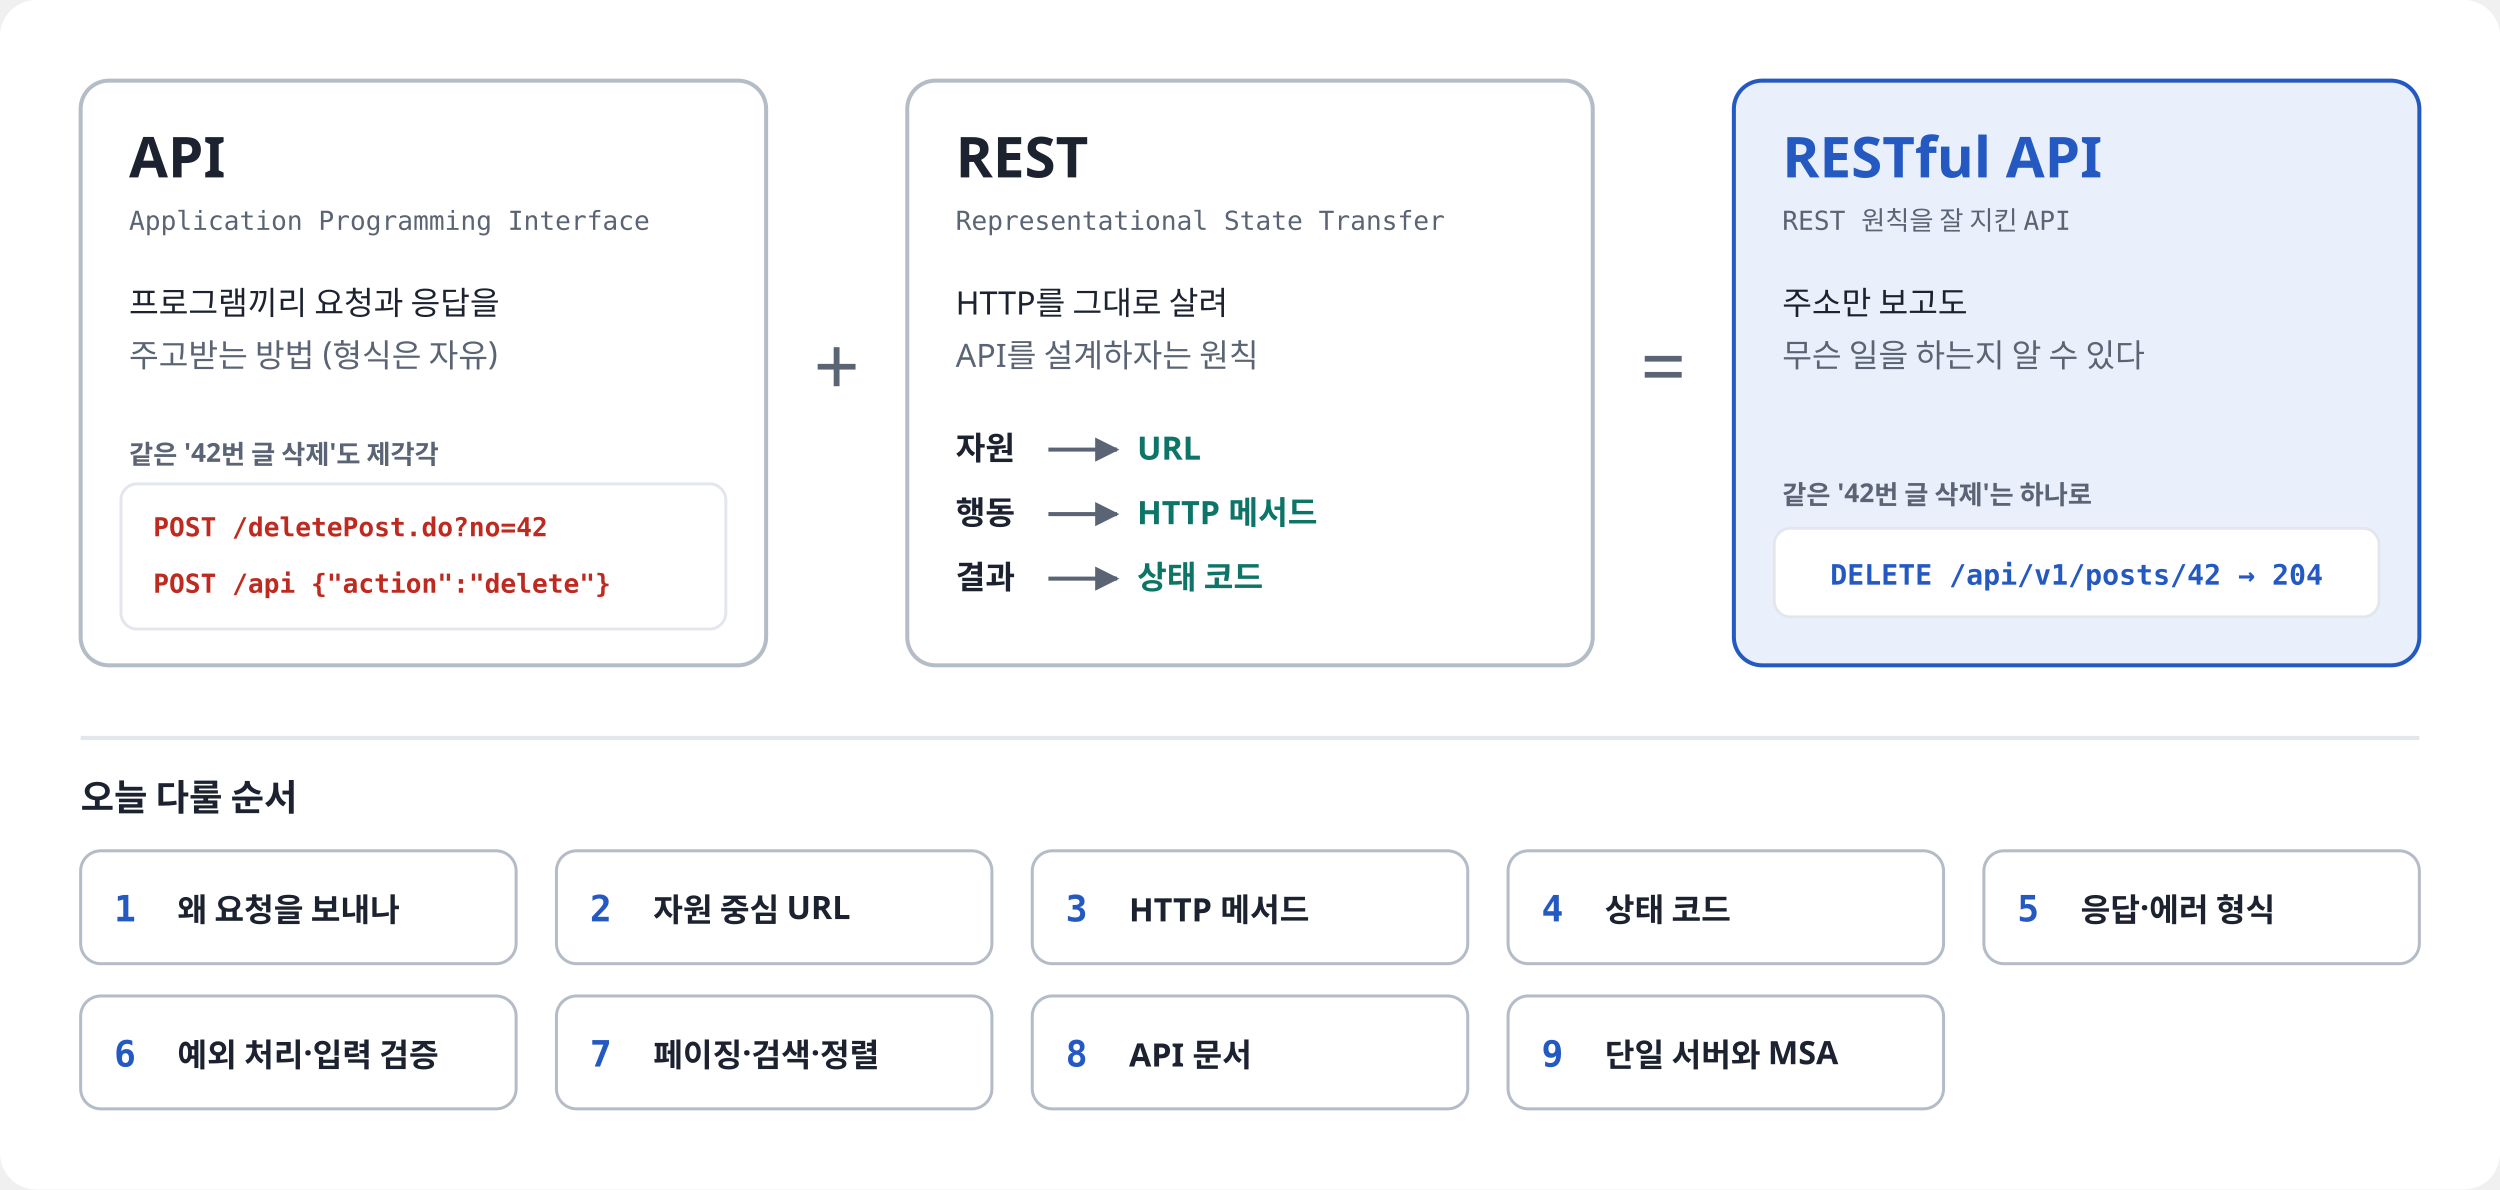
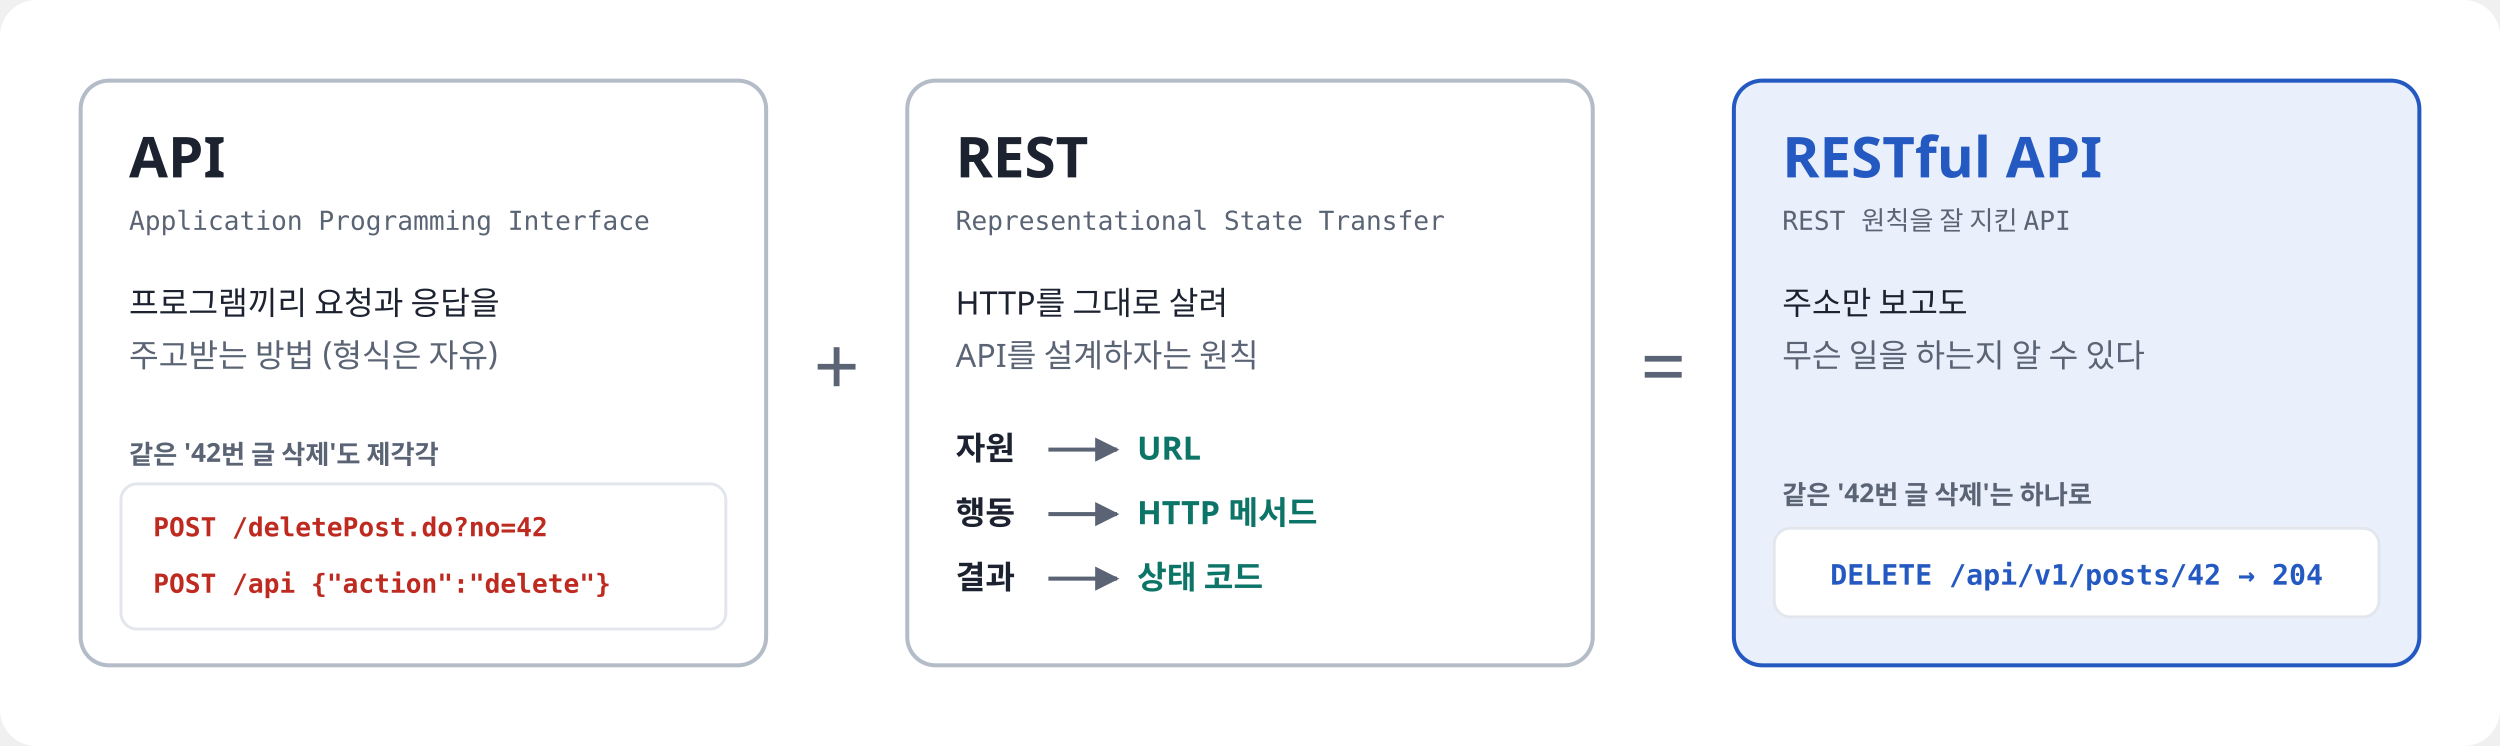
- <svg xmlns="http://www.w3.org/2000/svg" viewBox="0 0 1240 590" width="1240" height="590" role="img" aria-label="API는 프로그램끼리 요청과 응답을 주고받는 방법으로 형식이 자유롭고, REST는 자원·행동·결과를 URL·메서드·상태 코드로 표현하자는 원칙이며, 이를 잘 지킨 API가 RESTful API다.">
+ <svg xmlns="http://www.w3.org/2000/svg" viewBox="0 0 1240 370" width="1240" height="370" role="img" aria-label="API는 프로그램끼리 요청과 응답을 주고받는 방법으로 형식이 자유롭고, REST는 자원·행동·결과를 URL·메서드·상태 코드로 표현하자는 원칙이며, 이를 잘 지킨 API가 RESTful API다.">
  <defs>
    <marker id="ah-ink" viewBox="0 0 10 10" refX="9" refY="5" markerWidth="12" markerHeight="12" markerUnits="userSpaceOnUse" orient="auto-start-reverse">
      <path d="M0,0 L10,5 L0,10 z" fill="#1C2230" />
    </marker>
    <marker id="ah-muted" viewBox="0 0 10 10" refX="9" refY="5" markerWidth="12" markerHeight="12" markerUnits="userSpaceOnUse" orient="auto-start-reverse">
      <path d="M0,0 L10,5 L0,10 z" fill="#5A6474" />
    </marker>
    <marker id="ah-blue" viewBox="0 0 10 10" refX="9" refY="5" markerWidth="12" markerHeight="12" markerUnits="userSpaceOnUse" orient="auto-start-reverse">
      <path d="M0,0 L10,5 L0,10 z" fill="#2459C2" />
    </marker>
    <marker id="ah-teal" viewBox="0 0 10 10" refX="9" refY="5" markerWidth="12" markerHeight="12" markerUnits="userSpaceOnUse" orient="auto-start-reverse">
      <path d="M0,0 L10,5 L0,10 z" fill="#0D7468" />
    </marker>
    <marker id="ah-violet" viewBox="0 0 10 10" refX="9" refY="5" markerWidth="12" markerHeight="12" markerUnits="userSpaceOnUse" orient="auto-start-reverse">
      <path d="M0,0 L10,5 L0,10 z" fill="#5B45B8" />
    </marker>
    <marker id="ah-green" viewBox="0 0 10 10" refX="9" refY="5" markerWidth="12" markerHeight="12" markerUnits="userSpaceOnUse" orient="auto-start-reverse">
      <path d="M0,0 L10,5 L0,10 z" fill="#1B7F3B" />
    </marker>
    <marker id="ah-orange" viewBox="0 0 10 10" refX="9" refY="5" markerWidth="12" markerHeight="12" markerUnits="userSpaceOnUse" orient="auto-start-reverse">
      <path d="M0,0 L10,5 L0,10 z" fill="#B55400" />
    </marker>
    <marker id="ah-red" viewBox="0 0 10 10" refX="9" refY="5" markerWidth="12" markerHeight="12" markerUnits="userSpaceOnUse" orient="auto-start-reverse">
      <path d="M0,0 L10,5 L0,10 z" fill="#BF2A20" />
    </marker>
  </defs>
-   <rect x="0" y="0" width="1240" height="590" rx="18" fill="#FFFFFF" />
+   <rect x="0" y="0" width="1240" height="370" rx="18" fill="#FFFFFF" />
  <rect x="40" y="40" width="340" height="290" rx="14" fill="#FFFFFF" stroke="#B4BCC8" stroke-width="2" />
  <text x="64" y="88" font-family="'Noto Sans KR','Malgun Gothic','Apple SD Gothic Neo',sans-serif" font-size="28" font-weight="700" fill="#1C2230" text-anchor="start" xml:space="preserve">API</text>
  <text x="64" y="114" font-family="'JetBrains Mono','D2Coding',Consolas,'Noto Sans KR',monospace" font-size="13" font-weight="500" fill="#5A6474" text-anchor="start" xml:space="preserve">Application Programming Interface</text>
  <text x="64" y="156" font-family="'Noto Sans KR','Malgun Gothic','Apple SD Gothic Neo',sans-serif" font-size="16" font-weight="500" fill="#1C2230" text-anchor="start" xml:space="preserve">프로그램끼리 요청과 응답을</text>
  <text x="64" y="182" font-family="'Noto Sans KR','Malgun Gothic','Apple SD Gothic Neo',sans-serif" font-size="16" font-weight="400" fill="#5A6474" text-anchor="start" xml:space="preserve">주고받는 방법 (형식은 자유)</text>
  <rect x="450" y="40" width="340" height="290" rx="14" fill="#FFFFFF" stroke="#B4BCC8" stroke-width="2" />
  <text x="474" y="88" font-family="'Noto Sans KR','Malgun Gothic','Apple SD Gothic Neo',sans-serif" font-size="28" font-weight="700" fill="#1C2230" text-anchor="start" xml:space="preserve">REST</text>
  <text x="474" y="114" font-family="'JetBrains Mono','D2Coding',Consolas,'Noto Sans KR',monospace" font-size="13" font-weight="500" fill="#5A6474" text-anchor="start" xml:space="preserve">Representational State Transfer</text>
  <text x="474" y="156" font-family="'Noto Sans KR','Malgun Gothic','Apple SD Gothic Neo',sans-serif" font-size="16" font-weight="500" fill="#1C2230" text-anchor="start" xml:space="preserve">HTTP를 그대로 살려</text>
  <text x="474" y="182" font-family="'Noto Sans KR','Malgun Gothic','Apple SD Gothic Neo',sans-serif" font-size="16" font-weight="400" fill="#5A6474" text-anchor="start" xml:space="preserve">API를 설계하자는 원칙</text>
  <text x="474" y="228" font-family="'Noto Sans KR','Malgun Gothic','Apple SD Gothic Neo',sans-serif" font-size="16" font-weight="700" fill="#1C2230" text-anchor="start" xml:space="preserve">자원</text>
  <path d="M520,223 L554,223" fill="none" stroke="#5A6474" stroke-width="2" stroke-linejoin="round" marker-end="url(#ah-muted)" />
  <text x="564" y="228" font-family="'Noto Sans KR','Malgun Gothic','Apple SD Gothic Neo',sans-serif" font-size="16" font-weight="700" fill="#0D7468" text-anchor="start" xml:space="preserve">URL</text>
  <text x="474" y="260" font-family="'Noto Sans KR','Malgun Gothic','Apple SD Gothic Neo',sans-serif" font-size="16" font-weight="700" fill="#1C2230" text-anchor="start" xml:space="preserve">행동</text>
  <path d="M520,255 L554,255" fill="none" stroke="#5A6474" stroke-width="2" stroke-linejoin="round" marker-end="url(#ah-muted)" />
  <text x="564" y="260" font-family="'Noto Sans KR','Malgun Gothic','Apple SD Gothic Neo',sans-serif" font-size="16" font-weight="700" fill="#0D7468" text-anchor="start" xml:space="preserve">HTTP 메서드</text>
  <text x="474" y="292" font-family="'Noto Sans KR','Malgun Gothic','Apple SD Gothic Neo',sans-serif" font-size="16" font-weight="700" fill="#1C2230" text-anchor="start" xml:space="preserve">결과</text>
  <path d="M520,287 L554,287" fill="none" stroke="#5A6474" stroke-width="2" stroke-linejoin="round" marker-end="url(#ah-muted)" />
  <text x="564" y="292" font-family="'Noto Sans KR','Malgun Gothic','Apple SD Gothic Neo',sans-serif" font-size="16" font-weight="700" fill="#0D7468" text-anchor="start" xml:space="preserve">상태 코드</text>
  <rect x="860" y="40" width="340" height="290" rx="14" fill="#EAF0FB" stroke="#2459C2" stroke-width="2" />
  <text x="884" y="88" font-family="'Noto Sans KR','Malgun Gothic','Apple SD Gothic Neo',sans-serif" font-size="28" font-weight="700" fill="#2459C2" text-anchor="start" xml:space="preserve">RESTful API</text>
  <text x="884" y="114" font-family="'JetBrains Mono','D2Coding',Consolas,'Noto Sans KR',monospace" font-size="13" font-weight="500" fill="#5A6474" text-anchor="start" xml:space="preserve">REST 원칙을 잘 지킨 API</text>
  <text x="884" y="156" font-family="'Noto Sans KR','Malgun Gothic','Apple SD Gothic Neo',sans-serif" font-size="16" font-weight="500" fill="#1C2230" text-anchor="start" xml:space="preserve">주소만 보고도</text>
  <text x="884" y="182" font-family="'Noto Sans KR','Malgun Gothic','Apple SD Gothic Neo',sans-serif" font-size="16" font-weight="400" fill="#5A6474" text-anchor="start" xml:space="preserve">무슨 일을 하는지 알 수 있다</text>
  <rect x="880" y="262" width="300" height="44" rx="8" fill="#FFFFFF" stroke="#E3E7ED" stroke-width="1.5" />
  <text x="1030" y="290" font-family="'JetBrains Mono','D2Coding',Consolas,'Noto Sans KR',monospace" font-size="14" font-weight="700" fill="#2459C2" text-anchor="middle" xml:space="preserve">DELETE /api/v1/posts/42 → 204</text>
  <text x="64" y="230" font-family="'Noto Sans KR','Malgun Gothic','Apple SD Gothic Neo',sans-serif" font-size="13" font-weight="700" fill="#5A6474" text-anchor="start" xml:space="preserve">같은 '42번 글 삭제'도 제각각</text>
  <rect x="60" y="240" width="300" height="72" rx="8" fill="#FFFFFF" stroke="#E3E7ED" stroke-width="1.5" />
  <text x="76" y="266" font-family="'JetBrains Mono','D2Coding',Consolas,'Noto Sans KR',monospace" font-size="13" font-weight="600" fill="#BF2A20" text-anchor="start" xml:space="preserve">POST /deletePost.do?no=42</text>
  <text x="76" y="294" font-family="'JetBrains Mono','D2Coding',Consolas,'Noto Sans KR',monospace" font-size="13" font-weight="600" fill="#BF2A20" text-anchor="start" xml:space="preserve">POST /api {"action":"delete"}</text>
  <text x="884" y="250" font-family="'Noto Sans KR','Malgun Gothic','Apple SD Gothic Neo',sans-serif" font-size="13" font-weight="700" fill="#5A6474" text-anchor="start" xml:space="preserve">같은 '42번 글 삭제'는 하나로</text>
  <text x="415" y="196" font-family="'Noto Sans KR','Malgun Gothic','Apple SD Gothic Neo',sans-serif" font-size="40" font-weight="400" fill="#5A6474" text-anchor="middle" xml:space="preserve">+</text>
  <text x="825" y="196" font-family="'Noto Sans KR','Malgun Gothic','Apple SD Gothic Neo',sans-serif" font-size="40" font-weight="400" fill="#5A6474" text-anchor="middle" xml:space="preserve">=</text>
-   <line x1="40" y1="366" x2="1200" y2="366" stroke="#E3E7ED" stroke-width="2" />
-   <text x="40" y="402" font-family="'Noto Sans KR','Malgun Gothic','Apple SD Gothic Neo',sans-serif" font-size="18" font-weight="700" fill="#1C2230" text-anchor="start" xml:space="preserve">오늘 다룰 순서</text>
-   <rect x="40" y="422" width="216" height="56" rx="10" fill="#FFFFFF" stroke="#B4BCC8" stroke-width="1.5" />
-   <text x="62" y="457" font-family="'JetBrains Mono','D2Coding',Consolas,'Noto Sans KR',monospace" font-size="18" font-weight="700" fill="#2459C2" text-anchor="middle" xml:space="preserve">1</text>
-   <text x="88" y="457" font-family="'Noto Sans KR','Malgun Gothic','Apple SD Gothic Neo',sans-serif" font-size="16" font-weight="600" fill="#1C2230" text-anchor="start" xml:space="preserve">왜 요청을 보내나</text>
-   <rect x="276" y="422" width="216" height="56" rx="10" fill="#FFFFFF" stroke="#B4BCC8" stroke-width="1.5" />
-   <text x="298" y="457" font-family="'JetBrains Mono','D2Coding',Consolas,'Noto Sans KR',monospace" font-size="18" font-weight="700" fill="#2459C2" text-anchor="middle" xml:space="preserve">2</text>
-   <text x="324" y="457" font-family="'Noto Sans KR','Malgun Gothic','Apple SD Gothic Neo',sans-serif" font-size="16" font-weight="600" fill="#1C2230" text-anchor="start" xml:space="preserve">자원 중심 URL</text>
-   <rect x="512" y="422" width="216" height="56" rx="10" fill="#FFFFFF" stroke="#B4BCC8" stroke-width="1.5" />
-   <text x="534" y="457" font-family="'JetBrains Mono','D2Coding',Consolas,'Noto Sans KR',monospace" font-size="18" font-weight="700" fill="#2459C2" text-anchor="middle" xml:space="preserve">3</text>
-   <text x="560" y="457" font-family="'Noto Sans KR','Malgun Gothic','Apple SD Gothic Neo',sans-serif" font-size="16" font-weight="600" fill="#1C2230" text-anchor="start" xml:space="preserve">HTTP 메서드</text>
-   <rect x="748" y="422" width="216" height="56" rx="10" fill="#FFFFFF" stroke="#B4BCC8" stroke-width="1.5" />
-   <text x="770" y="457" font-family="'JetBrains Mono','D2Coding',Consolas,'Noto Sans KR',monospace" font-size="18" font-weight="700" fill="#2459C2" text-anchor="middle" xml:space="preserve">4</text>
-   <text x="796" y="457" font-family="'Noto Sans KR','Malgun Gothic','Apple SD Gothic Neo',sans-serif" font-size="16" font-weight="600" fill="#1C2230" text-anchor="start" xml:space="preserve">상태 코드</text>
-   <rect x="984" y="422" width="216" height="56" rx="10" fill="#FFFFFF" stroke="#B4BCC8" stroke-width="1.5" />
-   <text x="1006" y="457" font-family="'JetBrains Mono','D2Coding',Consolas,'Noto Sans KR',monospace" font-size="18" font-weight="700" fill="#2459C2" text-anchor="middle" xml:space="preserve">5</text>
-   <text x="1032" y="457" font-family="'Noto Sans KR','Malgun Gothic','Apple SD Gothic Neo',sans-serif" font-size="16" font-weight="600" fill="#1C2230" text-anchor="start" xml:space="preserve">응답·에러 형식</text>
-   <rect x="40" y="494" width="216" height="56" rx="10" fill="#FFFFFF" stroke="#B4BCC8" stroke-width="1.5" />
-   <text x="62" y="529" font-family="'JetBrains Mono','D2Coding',Consolas,'Noto Sans KR',monospace" font-size="18" font-weight="700" fill="#2459C2" text-anchor="middle" xml:space="preserve">6</text>
-   <text x="88" y="529" font-family="'Noto Sans KR','Malgun Gothic','Apple SD Gothic Neo',sans-serif" font-size="16" font-weight="600" fill="#1C2230" text-anchor="start" xml:space="preserve">예외 처리·입력 검증</text>
-   <rect x="276" y="494" width="216" height="56" rx="10" fill="#FFFFFF" stroke="#B4BCC8" stroke-width="1.5" />
-   <text x="298" y="529" font-family="'JetBrains Mono','D2Coding',Consolas,'Noto Sans KR',monospace" font-size="18" font-weight="700" fill="#2459C2" text-anchor="middle" xml:space="preserve">7</text>
-   <text x="324" y="529" font-family="'Noto Sans KR','Malgun Gothic','Apple SD Gothic Neo',sans-serif" font-size="16" font-weight="600" fill="#1C2230" text-anchor="start" xml:space="preserve">페이징·검색·정렬</text>
-   <rect x="512" y="494" width="216" height="56" rx="10" fill="#FFFFFF" stroke="#B4BCC8" stroke-width="1.5" />
-   <text x="534" y="529" font-family="'JetBrains Mono','D2Coding',Consolas,'Noto Sans KR',monospace" font-size="18" font-weight="700" fill="#2459C2" text-anchor="middle" xml:space="preserve">8</text>
-   <text x="560" y="529" font-family="'Noto Sans KR','Malgun Gothic','Apple SD Gothic Neo',sans-serif" font-size="16" font-weight="600" fill="#1C2230" text-anchor="start" xml:space="preserve">API 문서</text>
-   <rect x="748" y="494" width="216" height="56" rx="10" fill="#FFFFFF" stroke="#B4BCC8" stroke-width="1.5" />
-   <text x="770" y="529" font-family="'JetBrains Mono','D2Coding',Consolas,'Noto Sans KR',monospace" font-size="18" font-weight="700" fill="#2459C2" text-anchor="middle" xml:space="preserve">9</text>
-   <text x="796" y="529" font-family="'Noto Sans KR','Malgun Gothic','Apple SD Gothic Neo',sans-serif" font-size="16" font-weight="600" fill="#1C2230" text-anchor="start" xml:space="preserve">단일 서버와 MSA</text>
</svg>
